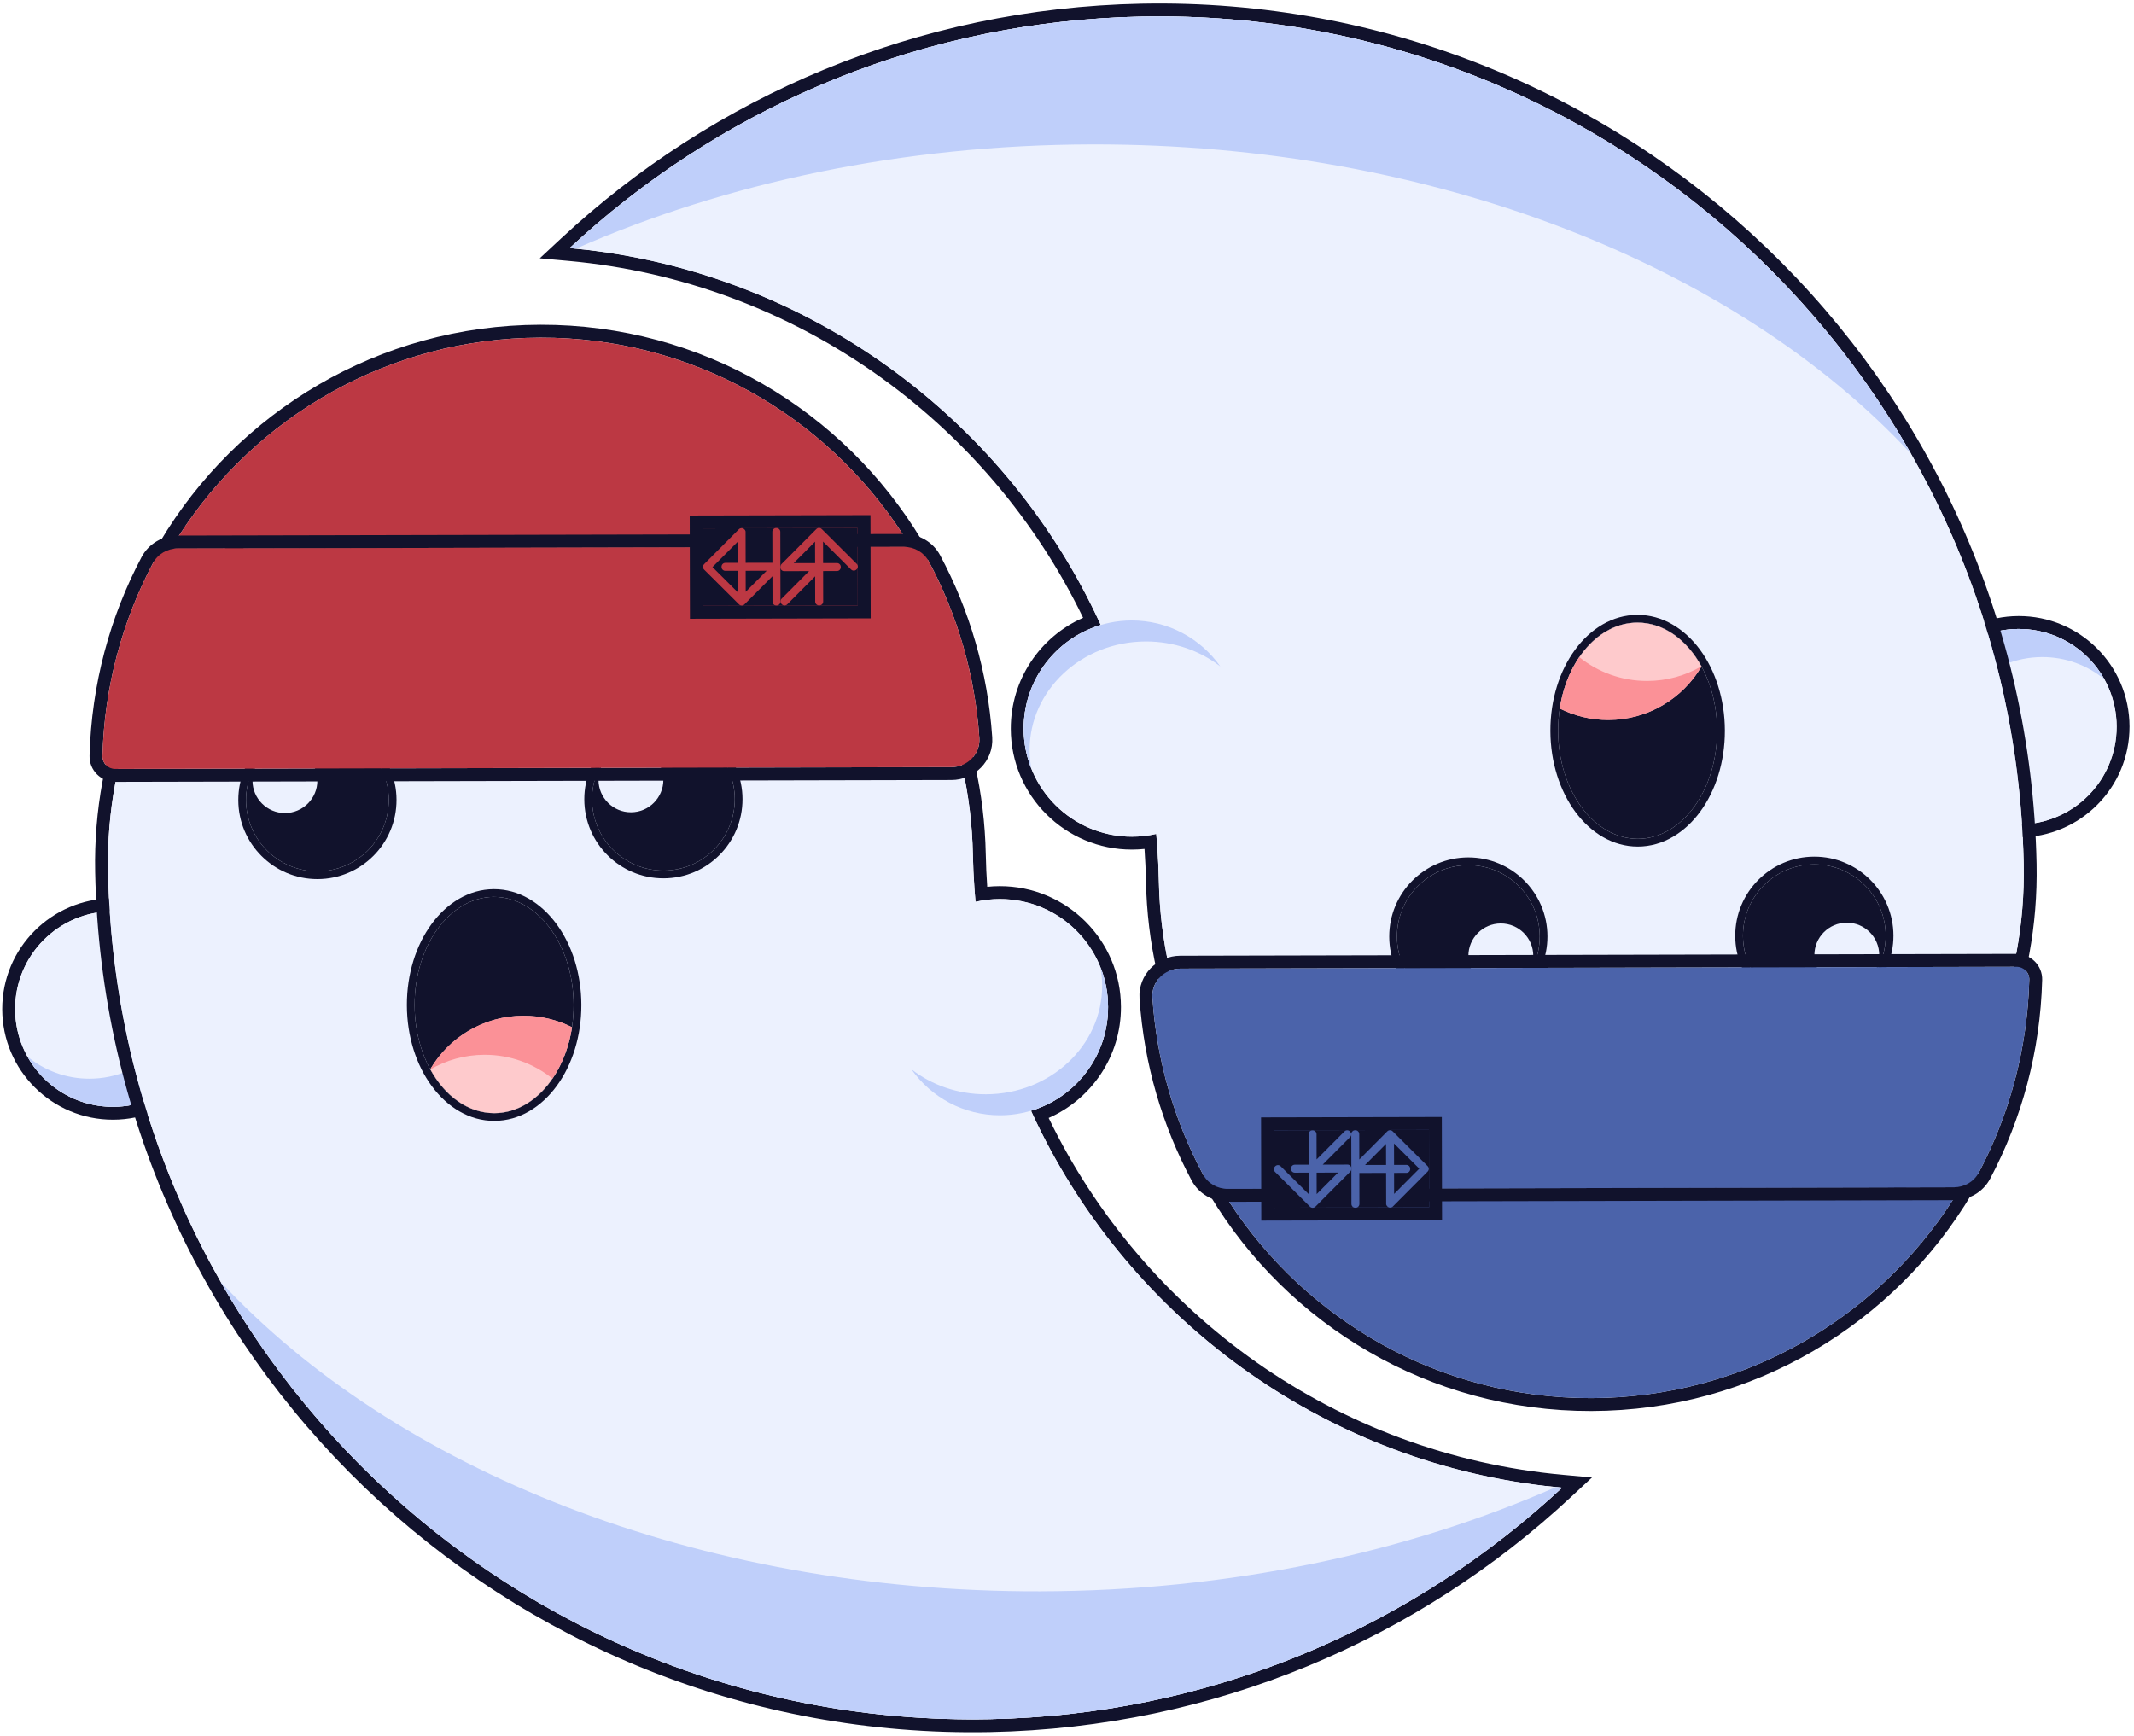
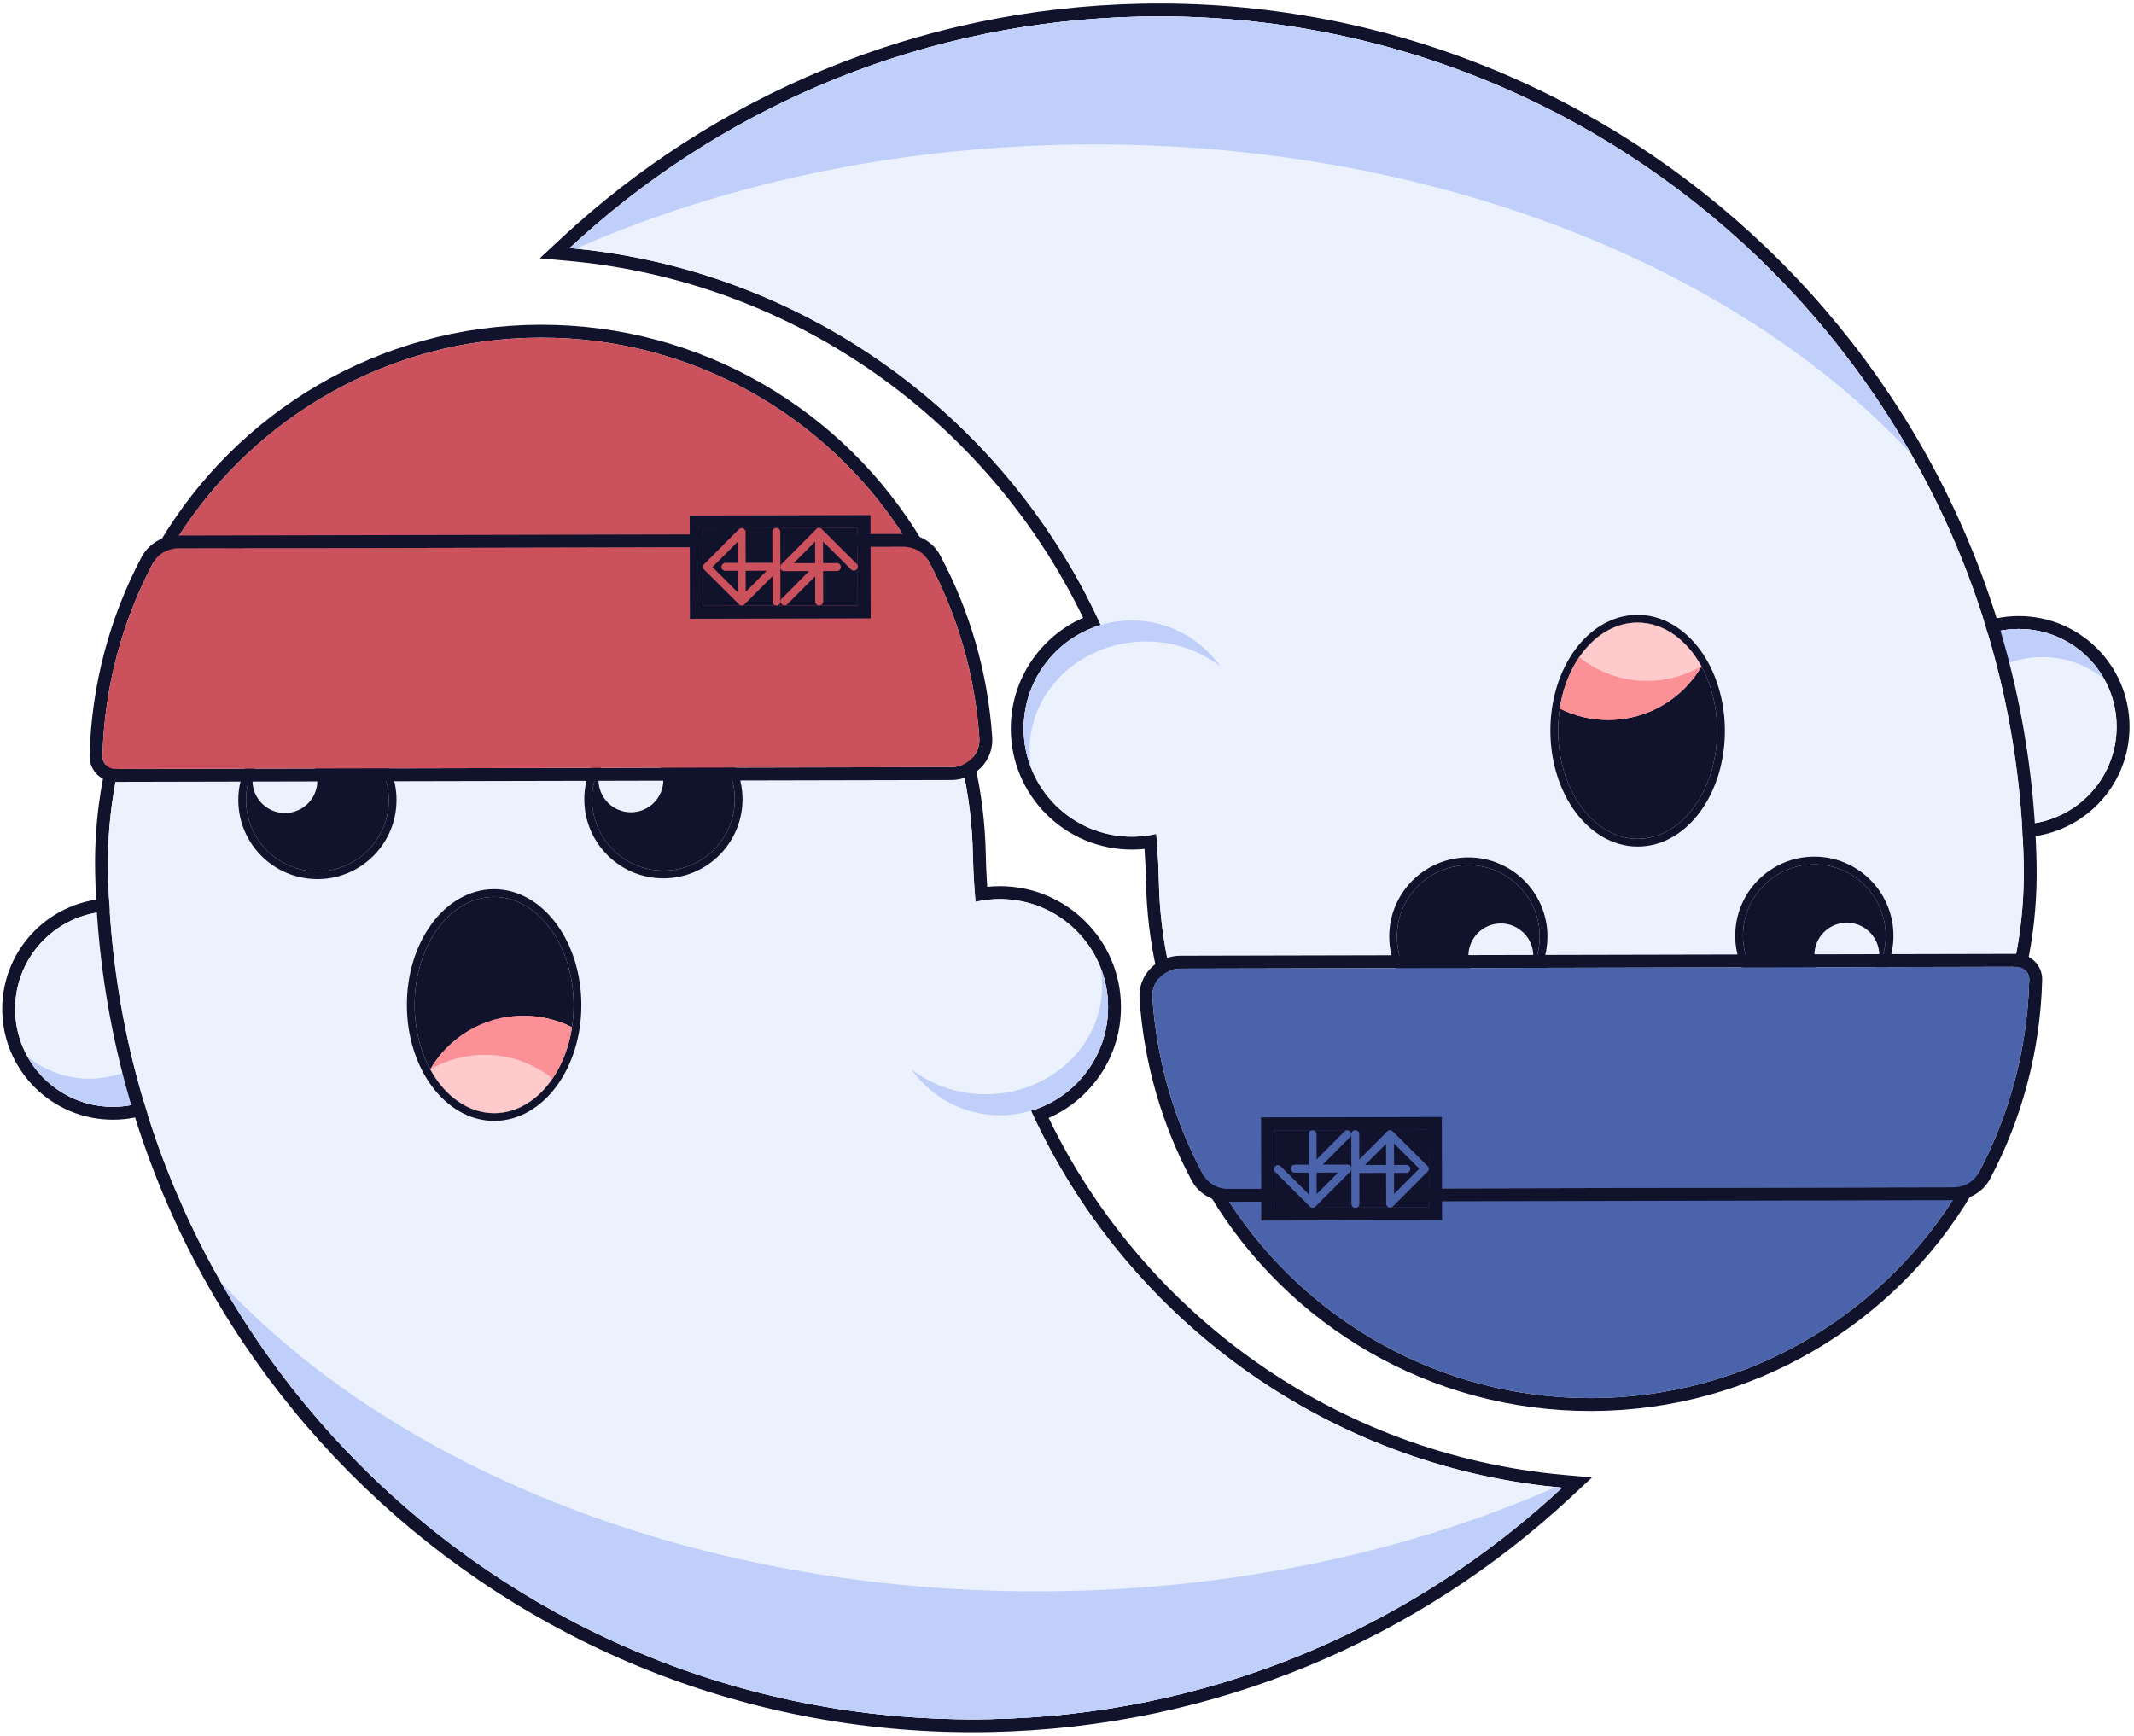
<svg xmlns="http://www.w3.org/2000/svg" width="702" height="571" viewBox="0 0 702 571" fill="none">
  <path fill-rule="evenodd" clip-rule="evenodd" d="M73.549 331.89C73.593 351.997 57.329 368.334 37.221 368.379C17.113 368.423 0.777 352.159 0.732 332.051C0.688 311.944 16.952 295.607 37.06 295.562C57.167 295.518 73.504 311.782 73.549 331.89ZM37.212 364.135C54.976 364.096 69.345 349.663 69.305 331.899C69.266 314.135 54.833 299.766 37.069 299.806C19.305 299.845 4.936 314.278 4.976 332.042C5.015 349.806 19.448 364.175 37.212 364.135Z" fill="#11122C" />
  <path d="M69.305 331.899C69.345 349.663 54.976 364.096 37.212 364.135C19.448 364.175 5.015 349.806 4.976 332.042C4.936 314.278 19.305 299.845 37.069 299.806C54.833 299.766 69.266 314.135 69.305 331.899Z" fill="#ECF1FE" />
  <path d="M29.47 354.888C47.235 354.848 61.603 340.416 61.564 322.651C61.551 316.997 60.08 311.686 57.508 307.074C64.691 312.958 69.283 321.889 69.305 331.899C69.345 349.663 54.976 364.096 37.212 364.135C25.102 364.162 14.541 357.494 9.032 347.619C14.597 352.177 21.716 354.905 29.47 354.888Z" fill="#BFCFFA" />
  <path fill-rule="evenodd" clip-rule="evenodd" d="M509.643 493.294C460.696 537.074 396.44 564.215 325.634 565.608C168.908 568.691 39.288 444.461 35.569 287.897C35.562 287.604 35.556 287.31 35.55 287.016C35.548 286.915 35.545 286.813 35.544 286.712C33.998 208.151 96.431 143.212 174.992 141.667C253.552 140.121 318.491 202.554 320.037 281.115C320.111 284.913 320.285 288.686 320.555 292.432C320.658 293.859 320.774 295.282 320.905 296.701C322.275 296.385 323.676 296.147 325.102 295.995C326.336 295.862 327.589 295.793 328.857 295.79C348.501 295.747 364.461 311.636 364.505 331.28C364.537 345.896 355.749 358.473 343.156 363.971C341.862 364.536 340.528 365.026 339.16 365.436C339.311 365.768 339.464 366.1 339.617 366.431C340.063 367.397 340.517 368.358 340.978 369.316C372.018 433.86 434.518 480.199 508.222 488.863C510.093 489.083 511.971 489.279 513.856 489.45C512.465 490.745 511.06 492.027 509.643 493.294ZM344.963 367.812C376.22 432.508 439.749 478.464 514.239 485.224L523.701 486.082L516.747 492.556C466.568 539.27 399.658 568.396 325.717 569.851C166.357 572.986 34.61 446.425 31.307 287.106C31.305 287.003 31.303 286.899 31.301 286.795M344.963 367.812C358.996 361.633 368.784 347.592 368.748 331.27C368.699 309.283 350.835 291.498 328.848 291.547C327.469 291.55 326.106 291.623 324.761 291.763C324.512 288.211 324.35 284.633 324.279 281.031C322.688 200.127 255.812 135.832 174.908 137.424C94.005 139.016 29.71 205.892 31.301 286.795" fill="#11122C" />
  <path d="M325.634 565.608C396.44 564.215 460.696 537.074 509.643 493.294C511.06 492.027 512.465 490.745 513.856 489.45C511.971 489.279 510.093 489.083 508.222 488.863C434.518 480.199 372.018 433.86 340.978 369.316C340.517 368.358 340.063 367.397 339.617 366.431C339.464 366.1 339.311 365.768 339.16 365.436C340.528 365.026 341.862 364.536 343.156 363.971C355.749 358.473 364.537 345.896 364.505 331.28C364.461 311.636 348.501 295.747 328.857 295.79C327.589 295.793 326.336 295.862 325.102 295.995C323.676 296.147 322.275 296.385 320.905 296.701C320.774 295.282 320.658 293.859 320.555 292.432C320.285 288.686 320.111 284.913 320.037 281.115C318.491 202.554 253.552 140.121 174.992 141.667C96.431 143.212 33.998 208.151 35.544 286.712C35.545 286.813 35.548 286.915 35.55 287.016C35.556 287.31 35.562 287.604 35.569 287.897C39.288 444.461 168.908 568.691 325.634 565.608Z" fill="#ECF1FE" />
  <path fill-rule="evenodd" clip-rule="evenodd" d="M324.354 360.02C345.497 359.973 362.601 343.964 362.557 324.262C362.553 322.198 362.36 320.175 361.995 318.207C363.605 322.252 364.495 326.662 364.505 331.28C364.549 350.923 348.659 366.883 329.015 366.927C316.957 366.954 306.286 360.976 299.834 351.812C306.484 356.956 315.033 360.041 324.354 360.02Z" fill="#BFCFFA" />
  <path d="M511.819 489.255C462.651 510.859 404.48 523.415 342.117 523.554C229.155 523.804 129.766 483.251 72.634 421.793C122.578 509.445 217.675 567.732 325.634 565.608C398.49 564.175 464.412 535.48 513.856 489.45C513.176 489.388 512.497 489.323 511.819 489.255Z" fill="#BFCFFA" />
  <path fill-rule="evenodd" clip-rule="evenodd" d="M244.255 262.893C244.287 277.264 232.663 288.94 218.292 288.972C203.921 289.004 192.245 277.379 192.213 263.008C192.181 248.637 203.805 236.961 218.176 236.929C232.547 236.897 244.223 248.522 244.255 262.893ZM218.286 286.426C231.251 286.397 241.738 275.863 241.709 262.898C241.68 249.933 231.147 239.446 218.182 239.475C205.217 239.504 194.73 250.038 194.759 263.002C194.788 275.967 205.321 286.454 218.286 286.426Z" fill="#11122C" />
  <path d="M241.709 262.898C241.738 275.863 231.251 286.397 218.286 286.426C205.321 286.454 194.788 275.967 194.759 263.002C194.73 250.038 205.217 239.504 218.182 239.475C231.147 239.446 241.68 249.933 241.709 262.898Z" fill="#11122C" />
  <path d="M218.22 256.548C218.233 262.441 213.466 267.229 207.573 267.242C201.68 267.255 196.892 262.489 196.879 256.595C196.866 250.702 201.633 245.914 207.526 245.901C213.419 245.888 218.207 250.655 218.22 256.548Z" fill="#ECF1FE" />
  <path fill-rule="evenodd" clip-rule="evenodd" d="M130.436 263.145C130.468 277.516 118.844 289.192 104.473 289.224C90.102 289.256 78.426 277.632 78.394 263.261C78.362 248.89 89.986 237.214 104.357 237.182C118.728 237.15 130.404 248.774 130.436 263.145ZM104.467 286.678C117.432 286.649 127.919 276.116 127.89 263.151C127.862 250.186 117.328 239.699 104.363 239.728C91.398 239.757 80.911 250.29 80.94 263.255C80.969 276.22 91.502 286.707 104.467 286.678Z" fill="#11122C" />
  <path d="M127.89 263.151C127.919 276.116 117.432 286.649 104.467 286.678C91.502 286.707 80.969 276.22 80.94 263.255C80.911 250.29 91.398 239.757 104.363 239.728C117.328 239.699 127.862 250.186 127.89 263.151Z" fill="#11122C" />
  <path d="M104.401 256.801C104.414 262.694 99.647 267.482 93.754 267.495C87.861 267.508 83.073 262.741 83.06 256.848C83.046 250.955 87.813 246.167 93.706 246.154C99.6 246.141 104.388 250.907 104.401 256.801Z" fill="#ECF1FE" />
  <path fill-rule="evenodd" clip-rule="evenodd" d="M183.149 357.268C178.079 364.195 170.855 368.751 162.63 368.769C154.405 368.787 147.161 364.264 142.06 357.359C136.958 350.453 133.869 341.026 133.846 330.718C133.823 320.41 136.871 310.97 141.942 304.041C147.012 297.114 154.236 292.558 162.461 292.54C170.686 292.522 177.93 297.045 183.03 303.95C188.132 310.856 191.222 320.283 191.244 330.591C191.267 340.899 188.22 350.339 183.149 357.268ZM162.624 366.223C177.068 366.191 188.742 350.24 188.698 330.596C188.655 310.952 176.91 295.054 162.466 295.086C148.022 295.118 136.348 311.068 136.392 330.712C136.435 350.356 148.18 366.255 162.624 366.223Z" fill="#11122C" />
  <path d="M188.698 330.596C188.742 350.24 177.068 366.191 162.624 366.223C148.18 366.255 136.435 350.356 136.392 330.712C136.348 311.068 148.022 295.118 162.466 295.086C176.91 295.054 188.655 310.952 188.698 330.596Z" fill="#11122C" />
  <path d="M141.529 351.789C147.691 341.284 159.092 334.219 172.153 334.19C177.905 334.177 183.342 335.531 188.156 337.945C185.703 354.069 175.216 366.195 162.624 366.223C153.985 366.242 146.311 360.562 141.529 351.789Z" fill="#FECACC" />
  <path d="M172.153 334.19C159.092 334.219 147.691 341.284 141.529 351.789C141.539 351.808 141.55 351.827 141.56 351.846C146.795 348.793 152.88 347.038 159.376 347.023C167.838 347.004 175.615 349.942 181.732 354.861C184.906 350.209 187.174 344.397 188.156 337.945C183.342 335.531 177.905 334.177 172.153 334.19Z" fill="#FB9197" />
  <path fill-rule="evenodd" clip-rule="evenodd" d="M48.797 184.711L52.617 178.283C77.97 135.616 124.492 106.961 177.75 106.842C231.007 106.724 277.656 135.173 303.198 177.727L307.046 184.138L48.797 184.711ZM299.56 179.911C298.702 178.482 297.82 177.069 296.914 175.674C271.614 136.707 227.674 110.975 177.759 111.086C127.844 111.197 84.019 137.123 58.892 176.202C57.992 177.601 57.116 179.018 56.265 180.451L299.56 179.911Z" fill="#11122C" />
-   <path d="M296.914 175.674C297.82 177.069 298.702 178.482 299.56 179.911L56.265 180.451C57.116 179.018 57.992 177.601 58.892 176.202C84.019 137.123 127.844 111.197 177.759 111.086C227.674 110.975 271.614 136.707 296.914 175.674Z" fill="#BC3843" />
+   <path d="M296.914 175.674C297.82 177.069 298.702 178.482 299.56 179.911L56.265 180.451C57.116 179.018 57.992 177.601 58.892 176.202C84.019 137.123 127.844 111.197 177.759 111.086C227.674 110.975 271.614 136.707 296.914 175.674Z" fill="#CB525C" />
  <path fill-rule="evenodd" clip-rule="evenodd" d="M29.465 248.64C30.092 225.083 36.205 202.879 46.575 183.27C48.937 178.804 53.581 176.215 58.45 176.204L297.36 175.674C302.23 175.663 306.885 178.232 309.267 182.687C318.916 200.739 324.95 221.017 326.4 242.551C326.93 250.43 320.505 256.603 312.979 256.62L37.908 257.23C33.254 257.24 29.337 253.453 29.465 248.64ZM50.326 185.254C51.912 182.255 55.067 180.455 58.46 180.447L297.369 179.917C300.762 179.91 303.925 181.696 305.525 184.688C314.897 202.221 320.758 221.916 322.166 242.836C322.519 248.085 318.231 252.365 312.969 252.376L37.898 252.987C35.555 252.992 33.644 251.095 33.707 248.752C34.316 225.864 40.254 204.299 50.326 185.254Z" fill="#11122C" />
-   <path d="M58.46 180.447C55.067 180.455 51.912 182.255 50.326 185.254C40.254 204.299 34.316 225.864 33.707 248.752C33.644 251.095 35.555 252.992 37.898 252.987L312.969 252.376C318.231 252.365 322.519 248.085 322.166 242.836C320.758 221.916 314.897 202.221 305.525 184.688C303.925 181.696 300.762 179.91 297.369 179.917L58.46 180.447Z" fill="#BC3843" />
+   <path d="M58.46 180.447C55.067 180.455 51.912 182.255 50.326 185.254C40.254 204.299 34.316 225.864 33.707 248.752C33.644 251.095 35.555 252.992 37.898 252.987L312.969 252.376C318.231 252.365 322.519 248.085 322.166 242.836C320.758 221.916 314.897 202.221 305.525 184.688C303.925 181.696 300.762 179.91 297.369 179.917L58.46 180.447Z" fill="#CB525C" />
  <path fill-rule="evenodd" clip-rule="evenodd" d="M226.887 169.6L286.348 169.468L286.423 203.442L226.962 203.574L226.887 169.6ZM231.14 173.834L231.196 199.321L282.17 199.208L282.114 173.721L231.14 173.834Z" fill="#11122C" />
  <path d="M231.14 173.834L282.114 173.721L282.17 199.208L231.196 199.321L231.14 173.834Z" fill="#11122C" />
-   <path fill-rule="evenodd" clip-rule="evenodd" d="M270.764 185.26L270.748 178.182L279.978 187.376C280.467 187.863 281.258 187.862 281.745 187.372L281.833 187.284C282.32 186.795 282.318 186.003 281.829 185.516L270.319 174.049C269.891 173.623 269.232 173.571 268.748 173.892C268.679 173.938 268.613 173.992 268.552 174.053L268.464 174.142L268.462 174.144L257.093 185.571C256.904 185.761 256.789 185.996 256.747 186.241C256.723 186.337 256.711 186.438 256.711 186.541L256.712 186.666C256.713 187.357 257.274 187.915 257.964 187.913L266.151 187.895L257.118 196.974C256.631 197.464 256.633 198.255 257.122 198.742L257.211 198.831C257.7 199.318 258.491 199.316 258.978 198.827L268.15 189.608L268.168 197.924C268.17 198.614 268.73 199.172 269.42 199.171L269.545 199.171C270.235 199.169 270.794 198.608 270.792 197.918L270.77 187.885L275.33 187.875C276.02 187.873 276.578 187.312 276.577 186.622L276.576 186.497C276.575 185.807 276.014 185.248 275.324 185.25L270.764 185.26ZM261.083 185.281L268.14 185.266L268.125 178.204L261.083 185.281Z" fill="#BC3843" />
-   <path fill-rule="evenodd" clip-rule="evenodd" d="M254.069 174.968C254.067 174.278 254.625 173.718 255.315 173.716L255.44 173.716C256.129 173.715 256.69 174.273 256.691 174.963L256.718 186.925L256.738 186.944L256.718 186.964L256.742 197.95C256.744 198.64 256.186 199.2 255.496 199.202L255.371 199.202C254.682 199.204 254.121 198.646 254.12 197.956L254.101 189.594L244.889 198.85C244.403 199.339 243.612 199.341 243.123 198.854L231.618 187.395C231.557 187.334 231.504 187.269 231.458 187.2C231.32 186.991 231.251 186.75 231.251 186.51C231.251 186.431 231.258 186.352 231.273 186.274C231.318 186.038 231.432 185.812 231.614 185.628L243.069 174.119C243.555 173.63 244.346 173.628 244.835 174.115L244.923 174.203C245.102 174.382 245.216 174.601 245.264 174.832L245.287 185.17L254.091 185.15L254.069 174.968ZM242.665 185.176L238.606 185.185C237.917 185.186 237.359 185.747 237.36 186.437L237.36 186.562C237.362 187.252 237.922 187.81 238.612 187.808L242.671 187.799L242.686 194.853L234.374 186.574L242.649 178.258L242.665 185.176ZM245.308 194.71L245.293 187.793L252.207 187.778L245.308 194.71Z" fill="#BC3843" />
+   <path fill-rule="evenodd" clip-rule="evenodd" d="M270.764 185.26L270.748 178.182L279.978 187.376C280.467 187.863 281.258 187.862 281.745 187.372L281.833 187.284C282.32 186.795 282.318 186.003 281.829 185.516L270.319 174.049C269.891 173.623 269.232 173.571 268.748 173.892C268.679 173.938 268.613 173.992 268.552 174.053L268.464 174.142L268.462 174.144L257.093 185.571C256.904 185.761 256.789 185.996 256.747 186.241C256.723 186.337 256.711 186.438 256.711 186.541L256.712 186.666C256.713 187.357 257.274 187.915 257.964 187.913L266.151 187.895L257.118 196.974C256.631 197.464 256.633 198.255 257.122 198.742L257.211 198.831C257.7 199.318 258.491 199.316 258.978 198.827L268.15 189.608L268.168 197.924C268.17 198.614 268.73 199.172 269.42 199.171L269.545 199.171C270.235 199.169 270.794 198.608 270.792 197.918L270.77 187.885L275.33 187.875C276.02 187.873 276.578 187.312 276.577 186.622L276.576 186.497C276.575 185.807 276.014 185.248 275.324 185.25L270.764 185.26ZM261.083 185.281L268.14 185.266L268.125 178.204L261.083 185.281Z" fill="#CB525C" />
+   <path fill-rule="evenodd" clip-rule="evenodd" d="M254.069 174.968C254.067 174.278 254.625 173.718 255.315 173.716L255.44 173.716C256.129 173.715 256.69 174.273 256.691 174.963L256.718 186.925L256.738 186.944L256.718 186.964L256.742 197.95C256.744 198.64 256.186 199.2 255.496 199.202L255.371 199.202C254.682 199.204 254.121 198.646 254.12 197.956L254.101 189.594L244.889 198.85C244.403 199.339 243.612 199.341 243.123 198.854L231.618 187.395C231.557 187.334 231.504 187.269 231.458 187.2C231.32 186.991 231.251 186.75 231.251 186.51C231.251 186.431 231.258 186.352 231.273 186.274C231.318 186.038 231.432 185.812 231.614 185.628L243.069 174.119C243.555 173.63 244.346 173.628 244.835 174.115L244.923 174.203C245.102 174.382 245.216 174.601 245.264 174.832L245.287 185.17L254.091 185.15L254.069 174.968ZM242.665 185.176L238.606 185.185C237.917 185.186 237.359 185.747 237.36 186.437L237.36 186.562C237.362 187.252 237.922 187.81 238.612 187.808L242.671 187.799L242.686 194.853L234.374 186.574L242.649 178.258L242.665 185.176ZM245.308 194.71L245.293 187.793L252.207 187.778L245.308 194.71Z" fill="#CB525C" />
  <path fill-rule="evenodd" clip-rule="evenodd" d="M627.711 239.173C627.666 219.065 643.931 202.728 664.038 202.684C684.146 202.639 700.483 218.903 700.528 239.011C700.572 259.119 684.308 275.455 664.2 275.5C644.092 275.545 627.756 259.28 627.711 239.173ZM664.048 206.927C646.284 206.966 631.915 221.399 631.954 239.163C631.994 256.927 646.426 271.296 664.191 271.257C681.955 271.217 696.324 256.785 696.284 239.02C696.245 221.256 681.812 206.888 664.048 206.927Z" fill="#11122C" />
  <path d="M631.954 239.163C631.915 221.399 646.284 206.966 664.048 206.927C681.812 206.888 696.245 221.256 696.284 239.02C696.324 256.785 681.955 271.217 664.191 271.257C646.426 271.296 631.994 256.927 631.954 239.163Z" fill="#ECF1FE" />
  <path d="M671.789 216.175C654.025 216.214 639.656 230.647 639.696 248.411C639.708 254.066 641.179 259.376 643.752 263.988C636.569 258.105 631.977 249.173 631.954 239.163C631.915 221.399 646.284 206.966 664.048 206.927C676.157 206.9 686.719 213.568 692.228 223.443C686.663 218.886 679.544 216.157 671.789 216.175Z" fill="#BFCFFA" />
  <path fill-rule="evenodd" clip-rule="evenodd" d="M191.617 77.768C240.563 33.989 304.819 6.847 375.625 5.454C532.352 2.371 661.971 126.602 665.69 283.165C665.697 283.459 665.704 283.752 665.71 284.046C665.712 284.147 665.714 284.249 665.716 284.351C667.262 362.911 604.829 427.85 526.268 429.396C447.707 430.941 382.768 368.508 381.223 289.948C381.148 286.149 380.975 282.376 380.705 278.631C380.602 277.204 380.485 275.781 380.355 274.362C378.984 274.678 377.584 274.915 376.158 275.068C374.924 275.2 373.671 275.269 372.402 275.272C352.758 275.316 336.798 259.426 336.755 239.783C336.722 225.166 345.511 212.589 358.104 207.091C359.397 206.526 360.731 206.036 362.1 205.626C361.948 205.294 361.796 204.963 361.643 204.632C361.196 203.666 360.742 202.704 360.282 201.746C329.241 137.203 266.742 90.863 193.037 82.199C191.166 81.979 189.288 81.784 187.404 81.613C188.795 80.317 190.199 79.036 191.617 77.768ZM356.296 203.251C325.04 138.555 261.51 92.598 187.02 85.839L177.559 84.98L184.512 78.507C234.691 31.792 301.602 2.667 375.542 1.212C534.903 -1.923 666.65 124.638 669.952 283.956C669.954 284.059 669.957 284.163 669.959 284.267M356.296 203.251C342.263 209.429 332.475 223.47 332.511 239.792C332.56 261.779 350.424 279.564 372.412 279.516C373.79 279.512 375.154 279.439 376.498 279.299C376.748 282.852 376.909 286.43 376.98 290.031C378.572 370.935 445.448 435.23 526.351 433.638C607.255 432.047 671.55 365.17 669.959 284.267" fill="#11122C" />
  <path d="M375.625 5.454C304.819 6.847 240.563 33.989 191.617 77.768C190.199 79.036 188.795 80.317 187.404 81.613C189.288 81.784 191.166 81.979 193.037 82.199C266.742 90.863 329.241 137.203 360.282 201.746C360.742 202.704 361.196 203.666 361.643 204.632C361.796 204.963 361.948 205.294 362.1 205.626C360.731 206.036 359.397 206.526 358.104 207.091C345.511 212.589 336.722 225.166 336.755 239.783C336.798 259.426 352.758 275.316 372.402 275.272C373.671 275.269 374.924 275.2 376.158 275.068C377.584 274.915 378.984 274.678 380.355 274.362C380.485 275.781 380.602 277.204 380.705 278.631C380.975 282.376 381.148 286.149 381.223 289.948C382.768 368.508 447.707 430.941 526.268 429.396C604.829 427.85 667.262 362.911 665.716 284.351C665.714 284.249 665.712 284.147 665.71 284.046C665.704 283.752 665.697 283.459 665.69 283.165C661.971 126.602 532.352 2.371 375.625 5.454Z" fill="#ECF1FE" />
  <path fill-rule="evenodd" clip-rule="evenodd" d="M376.906 211.042C355.763 211.089 338.659 227.098 338.702 246.8C338.707 248.864 338.9 250.888 339.265 252.855C337.655 248.811 336.765 244.4 336.755 239.783C336.711 220.139 352.6 204.179 372.244 204.135C384.303 204.109 394.974 210.086 401.426 219.25C394.776 214.106 386.226 211.022 376.906 211.042Z" fill="#BFCFFA" />
  <path d="M189.441 81.807C238.608 60.203 296.78 47.647 359.143 47.509C472.105 47.258 571.494 87.811 628.626 149.269C578.682 61.617 483.585 3.33 375.626 5.454C302.769 6.888 236.848 35.582 187.404 81.613C188.084 81.674 188.763 81.739 189.441 81.807Z" fill="#BFCFFA" />
  <path fill-rule="evenodd" clip-rule="evenodd" d="M457.004 308.17C456.973 293.799 468.597 282.123 482.968 282.091C497.339 282.059 509.015 293.683 509.047 308.054C509.079 322.425 497.455 334.101 483.083 334.133C468.712 334.165 457.036 322.541 457.004 308.17ZM482.974 284.637C470.009 284.665 459.522 295.199 459.551 308.164C459.579 321.129 470.113 331.616 483.078 331.587C496.043 331.558 506.53 321.025 506.501 308.06C506.472 295.095 495.939 284.608 482.974 284.637Z" fill="#11122C" />
  <path d="M459.551 308.164C459.522 295.199 470.009 284.665 482.974 284.637C495.939 284.608 506.472 295.095 506.501 308.06C506.53 321.025 496.043 331.558 483.078 331.587C470.113 331.616 459.579 321.129 459.551 308.164Z" fill="#11122C" />
  <path d="M483.04 314.514C483.027 308.621 487.793 303.833 493.687 303.82C499.58 303.807 504.368 308.574 504.381 314.467C504.394 320.36 499.627 325.148 493.734 325.161C487.841 325.174 483.053 320.407 483.04 314.514Z" fill="#ECF1FE" />
  <path fill-rule="evenodd" clip-rule="evenodd" d="M570.823 307.917C570.792 293.546 582.416 281.87 596.787 281.838C611.158 281.806 622.834 293.431 622.866 307.802C622.898 322.173 611.273 333.849 596.902 333.881C582.531 333.912 570.855 322.288 570.823 307.917ZM596.793 284.384C583.828 284.413 573.341 294.947 573.369 307.911C573.398 320.876 583.932 331.363 596.897 331.335C609.862 331.306 620.349 320.772 620.32 307.807C620.291 294.842 609.758 284.355 596.793 284.384Z" fill="#11122C" />
  <path d="M573.369 307.911C573.341 294.947 583.828 284.413 596.793 284.384C609.758 284.355 620.291 294.842 620.32 307.807C620.349 320.772 609.862 331.306 596.897 331.335C583.932 331.363 573.398 320.876 573.369 307.911Z" fill="#11122C" />
  <path d="M596.859 314.262C596.846 308.369 601.613 303.581 607.506 303.568C613.399 303.554 618.187 308.321 618.2 314.214C618.213 320.108 613.446 324.896 607.553 324.909C601.66 324.922 596.872 320.155 596.859 314.262Z" fill="#ECF1FE" />
  <path fill-rule="evenodd" clip-rule="evenodd" d="M518.111 213.795C523.181 206.867 530.405 202.312 538.63 202.294C546.855 202.275 554.099 206.799 559.2 213.703C564.301 220.61 567.391 230.036 567.414 240.344C567.436 250.652 564.389 260.093 559.318 267.021C554.248 273.949 547.024 278.504 538.799 278.522C530.574 278.541 523.33 274.017 518.229 267.113C513.127 260.206 510.038 250.78 510.015 240.472C509.992 230.164 513.04 220.723 518.111 213.795ZM538.635 204.84C524.191 204.872 512.517 220.822 512.561 240.466C512.605 260.11 524.349 276.008 538.793 275.976C553.237 275.944 564.911 259.994 564.868 240.35C564.824 220.706 553.079 204.808 538.635 204.84Z" fill="#11122C" />
  <path d="M512.561 240.466C512.517 220.822 524.191 204.872 538.635 204.84C553.079 204.808 564.824 220.706 564.868 240.35C564.911 259.994 553.237 275.944 538.793 275.976C524.349 276.008 512.605 260.11 512.561 240.466Z" fill="#11122C" />
  <path d="M559.73 219.273C553.568 229.779 542.167 236.843 529.107 236.872C523.354 236.885 517.917 235.531 513.103 233.117C515.557 216.993 526.043 204.868 538.635 204.84C547.275 204.82 554.948 210.501 559.73 219.273Z" fill="#FECACC" />
  <path d="M529.107 236.872C542.167 236.843 553.568 229.779 559.73 219.273C559.72 219.254 559.709 219.235 559.699 219.216C554.465 222.27 548.379 224.025 541.883 224.039C533.422 224.058 525.644 221.121 519.527 216.201C516.353 220.854 514.085 226.665 513.103 233.117C517.917 235.531 523.354 236.885 529.107 236.872Z" fill="#FB9197" />
-   <path fill-rule="evenodd" clip-rule="evenodd" d="M652.462 386.351L648.643 392.779C623.289 435.447 576.768 464.102 523.51 464.22C470.252 464.338 423.604 435.89 398.061 393.335L394.213 386.924L652.462 386.351ZM401.699 391.151C402.557 392.58 403.44 393.993 404.346 395.389C429.645 434.355 473.585 460.087 523.5 459.977C573.416 459.866 617.241 433.939 642.367 394.861C643.267 393.461 644.143 392.044 644.995 390.611L401.699 391.151Z" fill="#11122C" />
-   <path d="M404.346 395.389C403.44 393.993 402.557 392.58 401.699 391.151L644.995 390.611C644.143 392.044 643.267 393.461 642.367 394.861C617.241 433.939 573.416 459.866 523.5 459.977C473.585 460.087 429.645 434.355 404.346 395.389Z" fill="#4B63AA" />
+   <path fill-rule="evenodd" clip-rule="evenodd" d="M652.462 386.351L648.643 392.779C623.289 435.447 576.768 464.102 523.51 464.22C470.252 464.338 423.604 435.89 398.061 393.335L394.213 386.924L652.462 386.351ZM401.7 391.151C402.557 392.58 403.44 393.993 404.346 395.389C429.645 434.355 473.585 460.087 523.5 459.977C573.416 459.866 617.241 433.939 642.367 394.861C643.267 393.461 644.143 392.044 644.995 390.611L401.7 391.151Z" fill="#11122C" />
+   <path d="M404.346 395.389C403.44 393.993 402.557 392.58 401.7 391.151L644.995 390.611C644.143 392.044 643.267 393.461 642.367 394.861C617.241 433.939 573.416 459.866 523.5 459.977C473.585 460.087 429.645 434.355 404.346 395.389Z" fill="#4B63AA" />
  <path fill-rule="evenodd" clip-rule="evenodd" d="M671.794 322.423C671.167 345.98 665.055 368.184 654.685 387.792C652.323 392.258 647.679 394.848 642.809 394.859L403.899 395.389C399.029 395.399 394.374 392.83 391.993 388.375C382.343 370.324 376.309 350.045 374.86 328.512C374.329 320.633 380.755 314.459 388.281 314.443L663.351 313.832C668.006 313.822 671.923 317.61 671.794 322.423ZM650.933 385.809C649.347 388.808 646.192 390.608 642.8 390.615L403.89 391.145C400.497 391.153 397.334 389.367 395.735 386.375C386.363 368.842 380.502 349.147 379.094 328.227C378.74 322.977 383.029 318.698 388.29 318.686L663.361 318.076C665.704 318.071 667.615 319.967 667.553 322.31C666.943 345.198 661.006 366.764 650.933 385.809Z" fill="#11122C" />
  <path d="M642.8 390.615C646.192 390.608 649.347 388.808 650.933 385.809C661.006 366.764 666.943 345.198 667.553 322.31C667.615 319.967 665.704 318.071 663.361 318.076L388.29 318.686C383.029 318.698 378.74 322.977 379.094 328.227C380.502 349.147 386.363 368.842 395.735 386.375C397.334 389.367 400.497 391.153 403.89 391.145L642.8 390.615Z" fill="#4B63AA" />
  <path fill-rule="evenodd" clip-rule="evenodd" d="M474.373 401.463L414.912 401.594L414.836 367.621L474.297 367.489L474.373 401.463ZM470.12 397.229L470.063 371.742L419.089 371.855L419.146 397.342L470.12 397.229Z" fill="#11122C" />
  <path d="M470.12 397.229L419.146 397.342L419.089 371.855L470.063 371.742L470.12 397.229Z" fill="#11122C" />
  <path fill-rule="evenodd" clip-rule="evenodd" d="M430.495 385.803L430.511 392.881L421.281 383.686C420.792 383.199 420.001 383.201 419.514 383.69L419.426 383.778C418.939 384.268 418.941 385.059 419.43 385.546L430.94 397.013C431.368 397.439 432.027 397.491 432.512 397.17C432.581 397.124 432.646 397.07 432.707 397.009L432.795 396.921L432.797 396.919L444.166 385.492C444.355 385.302 444.471 385.066 444.513 384.821C444.536 384.725 444.548 384.624 444.548 384.521L444.548 384.396C444.546 383.706 443.986 383.147 443.296 383.149L435.108 383.167L444.141 374.088C444.628 373.599 444.626 372.807 444.137 372.32L444.049 372.232C443.56 371.744 442.769 371.746 442.282 372.236L433.109 381.455L433.091 373.139C433.089 372.448 432.529 371.89 431.839 371.891L431.714 371.892C431.024 371.893 430.466 372.454 430.467 373.145L430.49 383.177L425.929 383.187C425.239 383.189 424.681 383.75 424.683 384.44L424.683 384.565C424.685 385.256 425.245 385.814 425.935 385.813L430.495 385.803ZM440.176 385.781L433.119 385.797L433.135 392.858L440.176 385.781Z" fill="#4B63AA" />
  <path fill-rule="evenodd" clip-rule="evenodd" d="M447.19 396.094C447.192 396.784 446.634 397.344 445.944 397.346L445.819 397.346C445.13 397.348 444.569 396.79 444.568 396.1L444.541 384.138L444.522 384.118L444.541 384.098L444.517 373.112C444.515 372.423 445.073 371.862 445.763 371.86L445.888 371.86C446.577 371.859 447.138 372.417 447.139 373.107L447.158 381.469L456.37 372.212C456.856 371.723 457.647 371.722 458.136 372.208L469.641 383.667C469.702 383.728 469.755 383.793 469.801 383.863C469.939 384.071 470.009 384.312 470.008 384.553C470.008 384.632 470.001 384.71 469.986 384.788C469.941 385.025 469.827 385.25 469.645 385.434L458.191 396.943C457.704 397.432 456.913 397.434 456.425 396.947L456.336 396.859C456.157 396.68 456.043 396.461 455.995 396.23L455.972 385.893L447.168 385.912L447.19 396.094ZM458.594 385.887L462.653 385.878C463.343 385.876 463.901 385.316 463.899 384.626L463.899 384.501C463.897 383.811 463.337 383.253 462.647 383.254L458.589 383.263L458.573 376.209L466.885 384.488L458.61 392.804L458.594 385.887ZM455.951 376.352L455.966 383.269L449.052 383.284L455.951 376.352Z" fill="#4B63AA" />
</svg>
